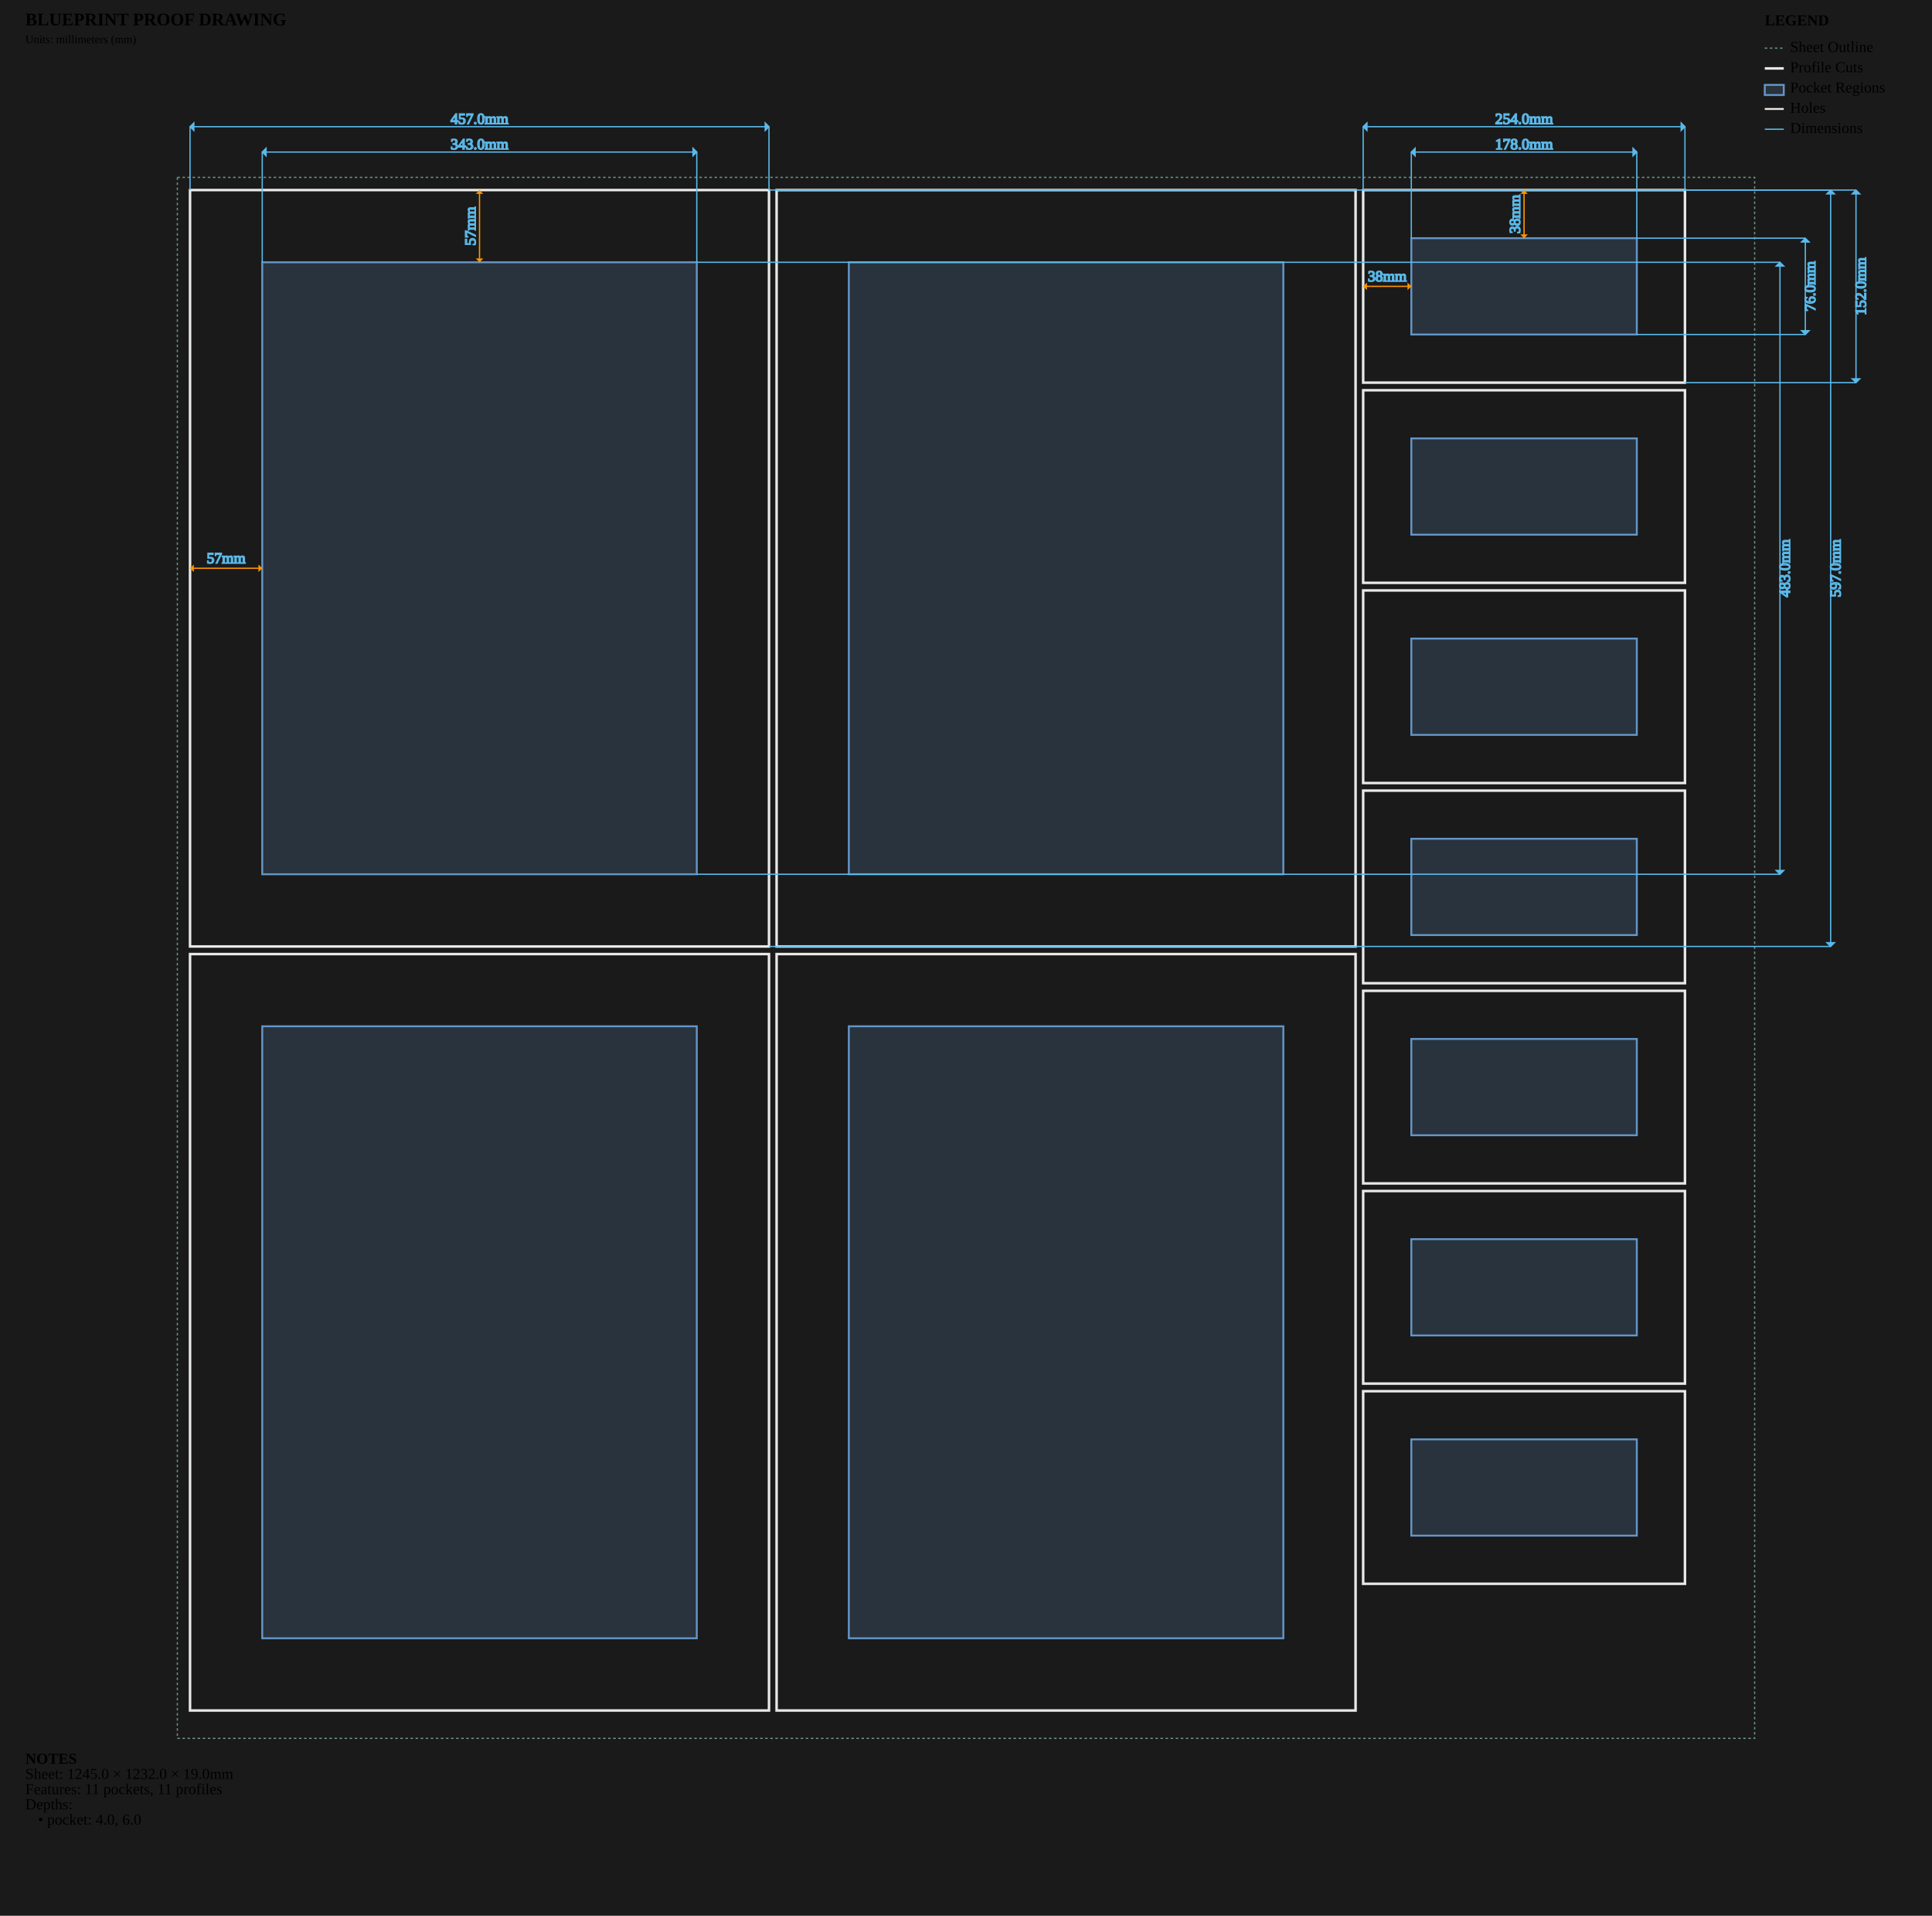
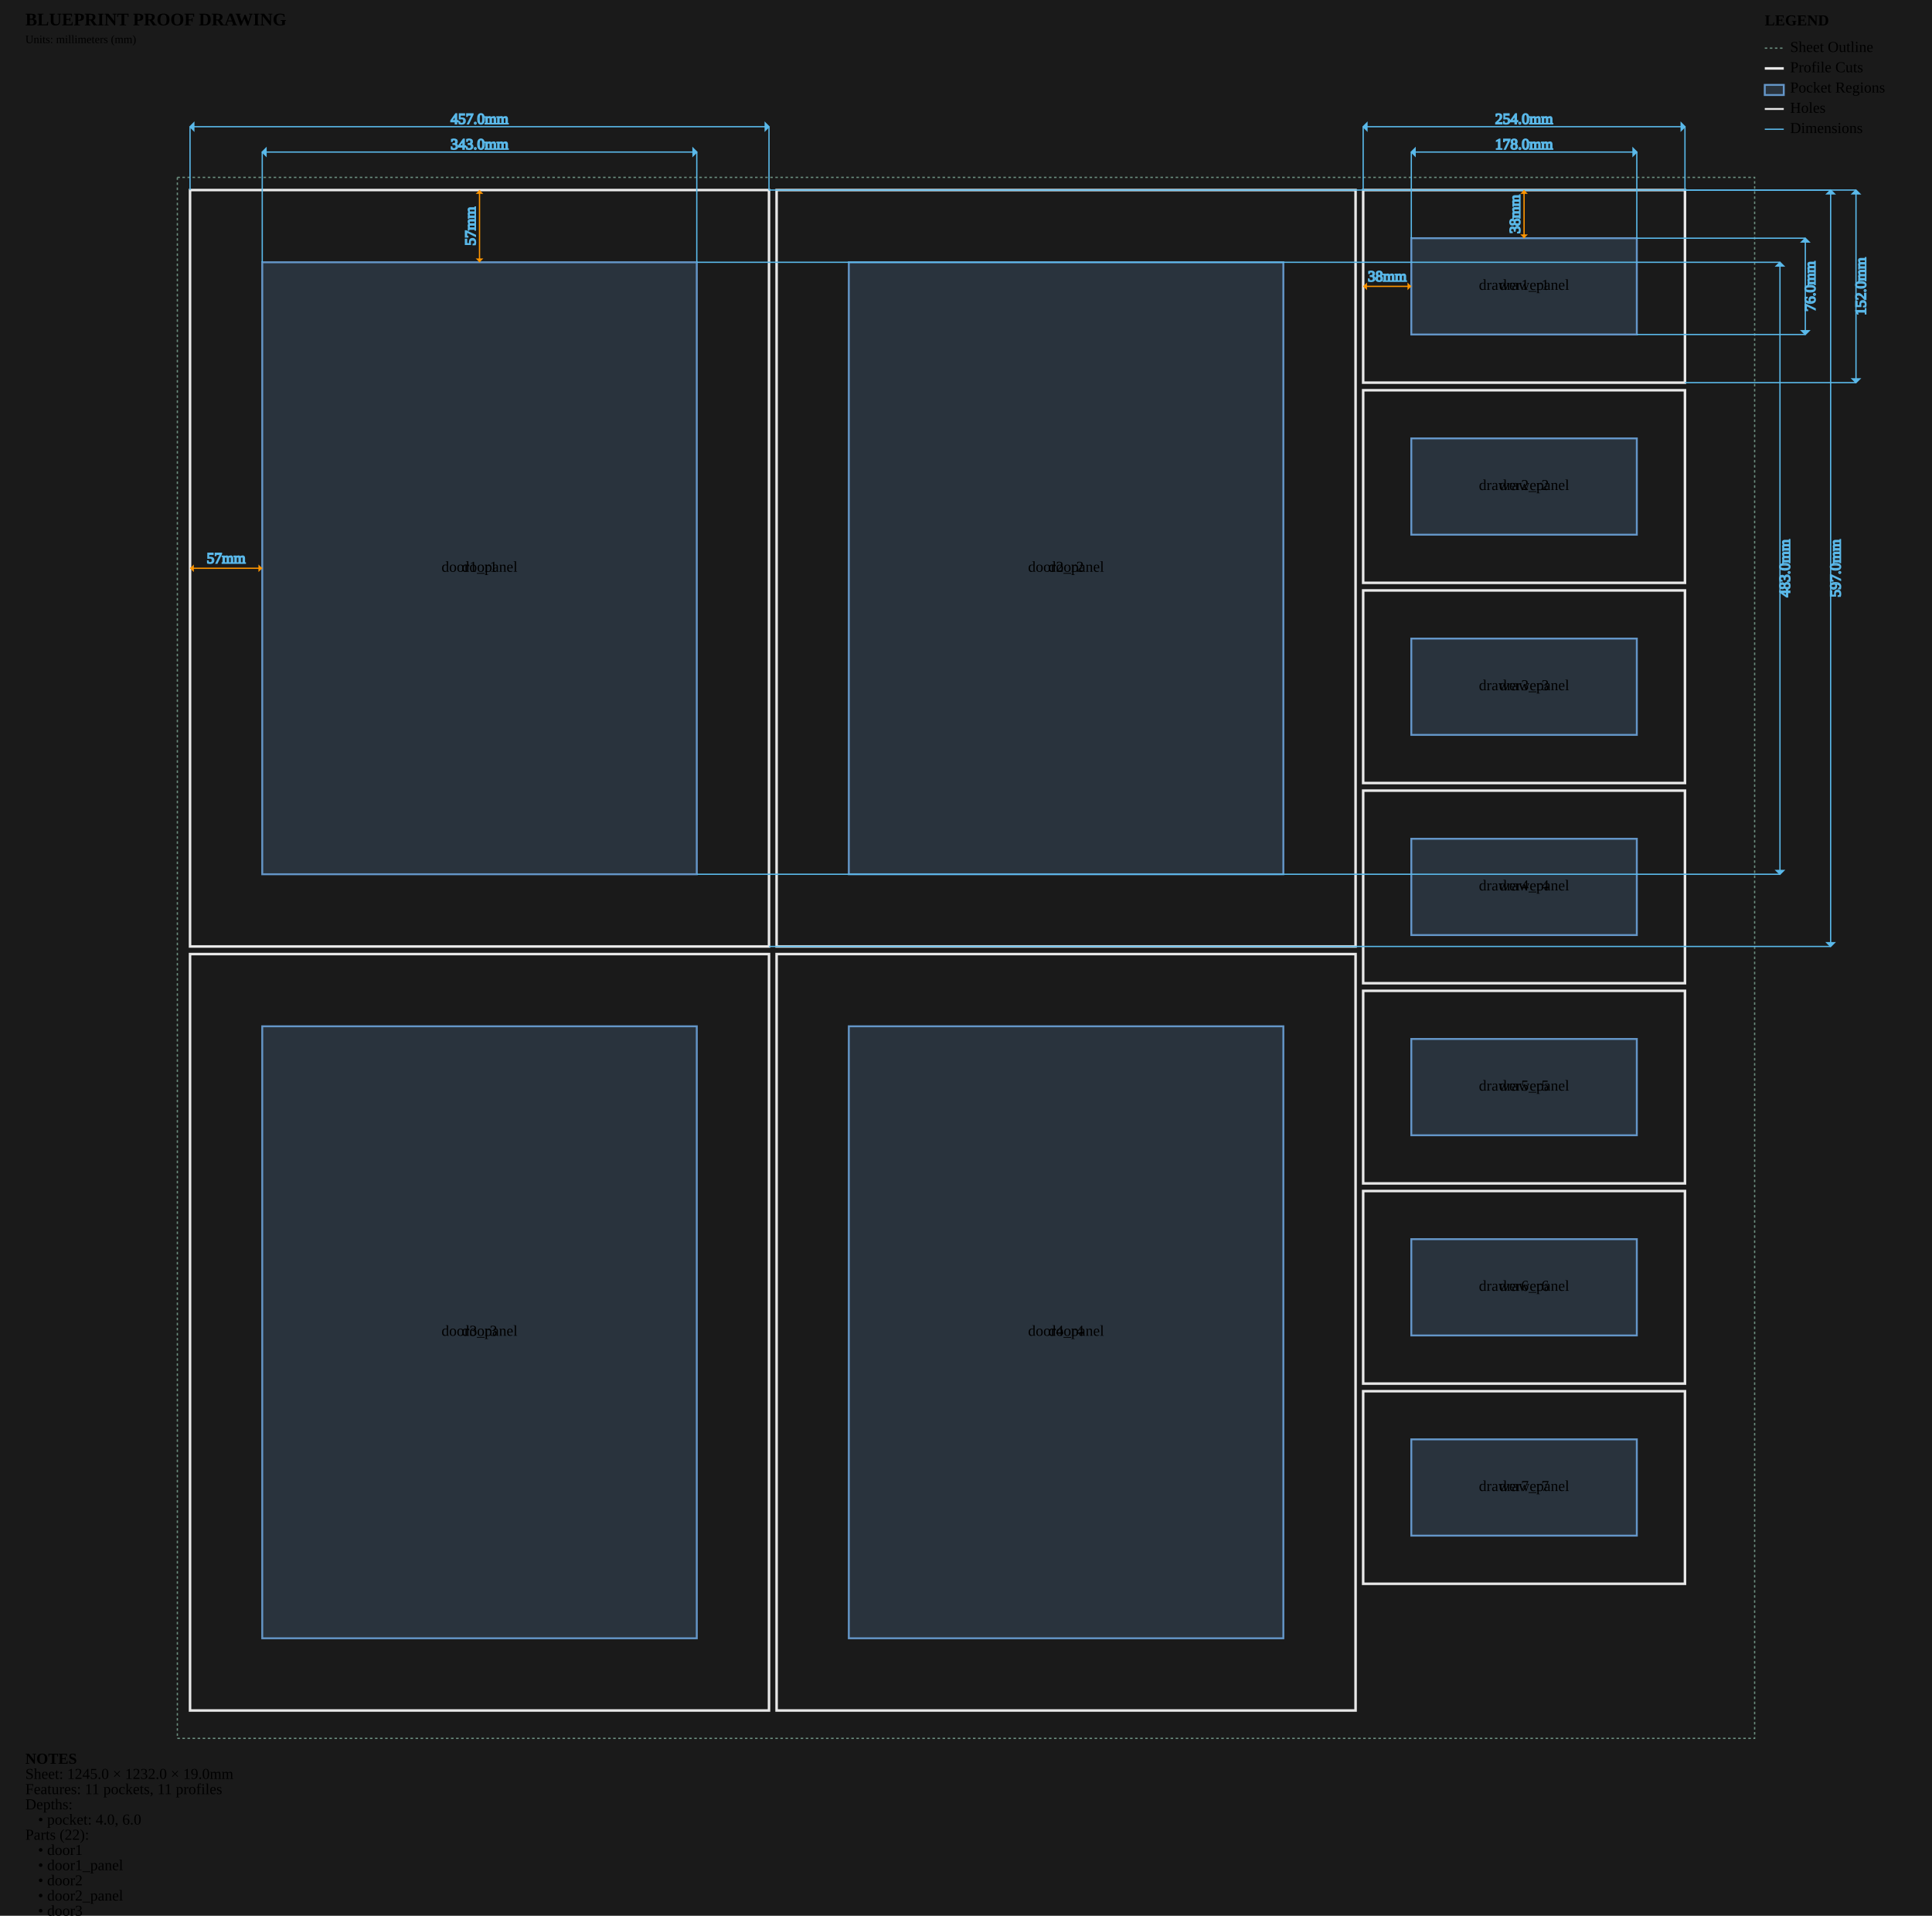
<svg xmlns="http://www.w3.org/2000/svg" viewBox="0 0 1525.0 1512.0" width="1525.0mm" height="1512.0mm">
  <style>
        .sheet-outline { stroke: #6b8e7f; stroke-width: 1; fill: none; stroke-dasharray: 2,2; }
        .profile-cuts { stroke: #e8e8e8; stroke-width: 2; fill: none; }
        .pocket-regions { stroke: #6496c8; stroke-width: 1.5; fill: #6496c8; fill-opacity: 0.2; }
        .holes { stroke: #e8e8e8; stroke-width: 1.5; fill: none; }
        .engrave-paths { stroke: #888888; stroke-width: 1; fill: none; stroke-dasharray: 4,4; }
        .construction { stroke: #6b8e7f; stroke-width: 0.5; fill: none; stroke-dasharray: 2,2; }
        .dimensions { stroke: #5ab9ea; stroke-width: 1; fill: none; }
        .dimension-text { fill:
        .gap-dimensions { stroke: #ff9500; stroke-width: 1; fill: none; }
        .gap-text { fill:
        .notes { fill: #cccccc; font-family: monospace; font-size: 10px; }
        .legend { fill: #cccccc; font-family: monospace; font-size: 10px; }
+         .part-label { fill: #ffcc00; font-family: monospace; font-size: 8px; font-weight: bold; }
    </style>
  <rect x="0" y="0" width="1525.0" height="1512.0" fill="#1a1a1a" />
  <g id="SHEET_OUTLINE" class="sheet-outline">
    <rect x="140" y="140" width="1245.0" height="1232.0" />
  </g>
  <g id="PROFILE_CUTS" class="profile-cuts">
    <rect x="150.0" y="150.0" width="457.0" height="597.0" />
    <rect x="613.0" y="150.0" width="457.0" height="597.0" />
    <rect x="150.0" y="753.0" width="457.0" height="597.0" />
    <rect x="613.0" y="753.0" width="457.0" height="597.0" />
    <rect x="1076.0" y="150.0" width="254.0" height="152.0" />
    <rect x="1076.0" y="308.0" width="254.0" height="152.0" />
    <rect x="1076.0" y="466.0" width="254.0" height="152.0" />
    <rect x="1076.0" y="624.0" width="254.0" height="152.0" />
    <rect x="1076.0" y="782.0" width="254.0" height="152.0" />
    <rect x="1076.0" y="940.0" width="254.0" height="152.0" />
    <rect x="1076.0" y="1098.0" width="254.0" height="152.0" />
  </g>
  <g id="POCKET_REGIONS" class="pocket-regions">
    <rect x="207.0" y="207.0" width="343.0" height="483.0" />
    <rect x="670.0" y="207.0" width="343.0" height="483.0" />
    <rect x="207.0" y="810.0" width="343.0" height="483.0" />
    <rect x="670.0" y="810.0" width="343.0" height="483.0" />
    <rect x="1114.0" y="188.0" width="178.0" height="76.0" />
    <rect x="1114.0" y="346.0" width="178.0" height="76.0" />
    <rect x="1114.0" y="504.0" width="178.0" height="76.0" />
    <rect x="1114.0" y="662.0" width="178.0" height="76.0" />
    <rect x="1114.0" y="820.0" width="178.0" height="76.0" />
    <rect x="1114.0" y="978.0" width="178.0" height="76.0" />
    <rect x="1114.0" y="1136.0" width="178.0" height="76.0" />
  </g>
  <g id="ENGRAVE_PATHS" class="engrave-paths" />
  <g id="HOLES" class="holes" />
+   <g id="LABELS" class="labels">
+     <text x="378.5" y="448.5" class="part-label" text-anchor="middle" dominant-baseline="middle">door1_panel</text>
+     <text x="378.5" y="448.5" class="part-label" text-anchor="middle" dominant-baseline="middle">door1</text>
+     <text x="841.5" y="448.5" class="part-label" text-anchor="middle" dominant-baseline="middle">door2_panel</text>
+     <text x="841.5" y="448.5" class="part-label" text-anchor="middle" dominant-baseline="middle">door2</text>
+     <text x="378.5" y="1051.5" class="part-label" text-anchor="middle" dominant-baseline="middle">door3_panel</text>
+     <text x="378.5" y="1051.5" class="part-label" text-anchor="middle" dominant-baseline="middle">door3</text>
+     <text x="841.5" y="1051.5" class="part-label" text-anchor="middle" dominant-baseline="middle">door4_panel</text>
+     <text x="841.5" y="1051.5" class="part-label" text-anchor="middle" dominant-baseline="middle">door4</text>
+     <text x="1203.0" y="226.0" class="part-label" text-anchor="middle" dominant-baseline="middle">drawer1_panel</text>
+     <text x="1203.0" y="226.0" class="part-label" text-anchor="middle" dominant-baseline="middle">drawer1</text>
+     <text x="1203.0" y="384.0" class="part-label" text-anchor="middle" dominant-baseline="middle">drawer2_panel</text>
+     <text x="1203.0" y="384.0" class="part-label" text-anchor="middle" dominant-baseline="middle">drawer2</text>
+     <text x="1203.0" y="542.0" class="part-label" text-anchor="middle" dominant-baseline="middle">drawer3_panel</text>
+     <text x="1203.0" y="542.0" class="part-label" text-anchor="middle" dominant-baseline="middle">drawer3</text>
+     <text x="1203.0" y="700.0" class="part-label" text-anchor="middle" dominant-baseline="middle">drawer4_panel</text>
+     <text x="1203.0" y="700.0" class="part-label" text-anchor="middle" dominant-baseline="middle">drawer4</text>
+     <text x="1203.0" y="858.0" class="part-label" text-anchor="middle" dominant-baseline="middle">drawer5_panel</text>
+     <text x="1203.0" y="858.0" class="part-label" text-anchor="middle" dominant-baseline="middle">drawer5</text>
+     <text x="1203.0" y="1016.0" class="part-label" text-anchor="middle" dominant-baseline="middle">drawer6_panel</text>
+     <text x="1203.0" y="1016.0" class="part-label" text-anchor="middle" dominant-baseline="middle">drawer6</text>
+     <text x="1203.0" y="1174.0" class="part-label" text-anchor="middle" dominant-baseline="middle">drawer7_panel</text>
+     <text x="1203.0" y="1174.0" class="part-label" text-anchor="middle" dominant-baseline="middle">drawer7</text>
+   </g>
  <g id="CONSTRUCTION" class="construction" />
  <g id="DIMENSIONS" class="dimensions">
    <line x1="207.0" y1="207.0" x2="207.0" y2="120.0" stroke="#5ab9ea" stroke-width="1" />
    <line x1="550.0" y1="207.0" x2="550.0" y2="120.0" stroke="#5ab9ea" stroke-width="1" />
    <line x1="207.0" y1="120.0" x2="550.0" y2="120.0" stroke="#5ab9ea" stroke-width="1" />
    <polygon points="207.0,120.0 210.0,117.0 210.0,123.0" fill="#5ab9ea" />
    <polygon points="550.0,120.0 547.0,117.0 547.0,123.0" fill="#5ab9ea" />
    <text x="378.5" y="115.0" class="dimension-text" text-anchor="middle" dominant-baseline="middle">343.0mm</text>
    <line x1="550.0" y1="207.0" x2="1405.0" y2="207.0" stroke="#5ab9ea" stroke-width="1" />
    <line x1="550.0" y1="690.0" x2="1405.0" y2="690.0" stroke="#5ab9ea" stroke-width="1" />
    <line x1="1405.0" y1="207.0" x2="1405.0" y2="690.0" stroke="#5ab9ea" stroke-width="1" />
    <polygon points="1405.0,207.0 1402.0,210.0 1408.0,210.0" fill="#5ab9ea" />
    <polygon points="1405.0,690.0 1402.0,687.0 1408.0,687.0" fill="#5ab9ea" />
    <text x="1410.0" y="448.5" class="dimension-text" text-anchor="middle" dominant-baseline="middle" transform="rotate(-90 1410.0 448.5)">483.0mm</text>
    <line x1="1114.0" y1="188.0" x2="1114.0" y2="120.0" stroke="#5ab9ea" stroke-width="1" />
    <line x1="1292.0" y1="188.0" x2="1292.0" y2="120.0" stroke="#5ab9ea" stroke-width="1" />
    <line x1="1114.0" y1="120.0" x2="1292.0" y2="120.0" stroke="#5ab9ea" stroke-width="1" />
    <polygon points="1114.0,120.0 1117.0,117.0 1117.0,123.0" fill="#5ab9ea" />
    <polygon points="1292.0,120.0 1289.0,117.0 1289.0,123.0" fill="#5ab9ea" />
    <text x="1203.0" y="115.0" class="dimension-text" text-anchor="middle" dominant-baseline="middle">178.0mm</text>
    <line x1="1292.0" y1="188.0" x2="1425.0" y2="188.0" stroke="#5ab9ea" stroke-width="1" />
    <line x1="1292.0" y1="264.0" x2="1425.0" y2="264.0" stroke="#5ab9ea" stroke-width="1" />
    <line x1="1425.0" y1="188.0" x2="1425.0" y2="264.0" stroke="#5ab9ea" stroke-width="1" />
    <polygon points="1425.0,188.0 1422.0,191.0 1428.0,191.0" fill="#5ab9ea" />
    <polygon points="1425.0,264.0 1422.0,261.0 1428.0,261.0" fill="#5ab9ea" />
    <text x="1430.0" y="226.0" class="dimension-text" text-anchor="middle" dominant-baseline="middle" transform="rotate(-90 1430.0 226.0)">76.0mm</text>
    <line x1="150.0" y1="150.0" x2="150.0" y2="100.0" stroke="#5ab9ea" stroke-width="1" />
    <line x1="607.0" y1="150.0" x2="607.0" y2="100.0" stroke="#5ab9ea" stroke-width="1" />
    <line x1="150.0" y1="100.0" x2="607.0" y2="100.0" stroke="#5ab9ea" stroke-width="1" />
    <polygon points="150.0,100.0 153.0,97.0 153.0,103.0" fill="#5ab9ea" />
    <polygon points="607.0,100.0 604.0,97.0 604.0,103.0" fill="#5ab9ea" />
    <text x="378.5" y="95.0" class="dimension-text" text-anchor="middle" dominant-baseline="middle">457.0mm</text>
    <line x1="607.0" y1="150.0" x2="1445.0" y2="150.0" stroke="#5ab9ea" stroke-width="1" />
    <line x1="607.0" y1="747.0" x2="1445.0" y2="747.0" stroke="#5ab9ea" stroke-width="1" />
    <line x1="1445.0" y1="150.0" x2="1445.0" y2="747.0" stroke="#5ab9ea" stroke-width="1" />
    <polygon points="1445.0,150.0 1442.0,153.0 1448.0,153.0" fill="#5ab9ea" />
    <polygon points="1445.0,747.0 1442.0,744.0 1448.0,744.0" fill="#5ab9ea" />
    <text x="1450.0" y="448.5" class="dimension-text" text-anchor="middle" dominant-baseline="middle" transform="rotate(-90 1450.0 448.5)">597.0mm</text>
    <line x1="1076.0" y1="150.0" x2="1076.0" y2="100.0" stroke="#5ab9ea" stroke-width="1" />
    <line x1="1330.0" y1="150.0" x2="1330.0" y2="100.0" stroke="#5ab9ea" stroke-width="1" />
    <line x1="1076.0" y1="100.0" x2="1330.0" y2="100.0" stroke="#5ab9ea" stroke-width="1" />
    <polygon points="1076.0,100.0 1079.0,97.0 1079.0,103.0" fill="#5ab9ea" />
    <polygon points="1330.0,100.0 1327.0,97.0 1327.0,103.0" fill="#5ab9ea" />
    <text x="1203.0" y="95.0" class="dimension-text" text-anchor="middle" dominant-baseline="middle">254.0mm</text>
    <line x1="1330.0" y1="150.0" x2="1465.0" y2="150.0" stroke="#5ab9ea" stroke-width="1" />
    <line x1="1330.0" y1="302.0" x2="1465.0" y2="302.0" stroke="#5ab9ea" stroke-width="1" />
    <line x1="1465.0" y1="150.0" x2="1465.0" y2="302.0" stroke="#5ab9ea" stroke-width="1" />
    <polygon points="1465.0,150.0 1462.0,153.0 1468.0,153.0" fill="#5ab9ea" />
    <polygon points="1465.0,302.0 1462.0,299.0 1468.0,299.0" fill="#5ab9ea" />
    <text x="1470.0" y="226.0" class="dimension-text" text-anchor="middle" dominant-baseline="middle" transform="rotate(-90 1470.0 226.0)">152.0mm</text>
    <line x1="150.0" y1="448.5" x2="207.0" y2="448.5" stroke="#ff9500" stroke-width="1" />
    <path d="M 150.0,448.5 L 153.0,445.5 L 153.0,451.5 Z" class="gap-dimensions" stroke="none" fill="#ff9500" />
    <path d="M 207.0,448.5 L 204.0,445.5 L 204.0,451.5 Z" class="gap-dimensions" stroke="none" fill="#ff9500" />
    <text x="178.5" y="444.5" class="gap-text" text-anchor="middle">57mm</text>
    <line x1="378.5" y1="150.0" x2="378.5" y2="207.0" stroke="#ff9500" stroke-width="1" />
    <path d="M 378.5,150.0 L 375.5,153.0 L 381.5,153.0 Z" class="gap-dimensions" stroke="none" fill="#ff9500" />
    <path d="M 378.5,207.0 L 375.5,204.0 L 381.5,204.0 Z" class="gap-dimensions" stroke="none" fill="#ff9500" />
    <text x="372.5" y="178.5" class="gap-text" text-anchor="middle" dominant-baseline="middle" transform="rotate(-90 372.5 178.5)">57mm</text>
    <line x1="1076.0" y1="226.0" x2="1114.0" y2="226.0" stroke="#ff9500" stroke-width="1" />
    <path d="M 1076.0,226.0 L 1079.0,223.0 L 1079.0,229.0 Z" class="gap-dimensions" stroke="none" fill="#ff9500" />
    <path d="M 1114.0,226.0 L 1111.0,223.0 L 1111.0,229.0 Z" class="gap-dimensions" stroke="none" fill="#ff9500" />
    <text x="1095.0" y="222.0" class="gap-text" text-anchor="middle">38mm</text>
    <line x1="1203.0" y1="150.0" x2="1203.0" y2="188.0" stroke="#ff9500" stroke-width="1" />
    <path d="M 1203.0,150.0 L 1200.0,153.0 L 1206.0,153.0 Z" class="gap-dimensions" stroke="none" fill="#ff9500" />
    <path d="M 1203.0,188.0 L 1200.0,185.0 L 1206.0,185.0 Z" class="gap-dimensions" stroke="none" fill="#ff9500" />
    <text x="1197.0" y="169.0" class="gap-text" text-anchor="middle" dominant-baseline="middle" transform="rotate(-90 1197.0 169.0)">38mm</text>
  </g>
  <g id="NOTES" class="notes">
    <text x="20" y="1392.0" class="notes" font-weight="bold">NOTES</text>
    <text x="20" y="1404.0" class="notes">Sheet: 1245.0 × 1232.0 × 19.0mm</text>
    <text x="20" y="1416.0" class="notes">Features: 11 pockets, 11 profiles</text>
    <text x="20" y="1428.0" class="notes">Depths:</text>
    <text x="30" y="1440.0" class="notes">• pocket: 4.0, 6.0</text>
+     <text x="20" y="1452.0" class="notes">Parts (22):</text>
+     <text x="30" y="1464.0" class="notes">• door1</text>
+     <text x="30" y="1476.0" class="notes">• door1_panel</text>
+     <text x="30" y="1488.0" class="notes">• door2</text>
+     <text x="30" y="1500.0" class="notes">• door2_panel</text>
+     <text x="30" y="1512.0" class="notes">• door3</text>
+     <text x="30" y="1524.0" class="notes">• door3_panel</text>
+     <text x="30" y="1536.0" class="notes">• door4</text>
+     <text x="30" y="1548.0" class="notes">• door4_panel</text>
+     <text x="30" y="1560.0" class="notes">• drawer1</text>
+     <text x="30" y="1572.0" class="notes">• drawer1_panel</text>
+     <text x="30" y="1584.0" class="notes">• drawer2</text>
+     <text x="30" y="1596.0" class="notes">• drawer2_panel</text>
+     <text x="30" y="1608.0" class="notes">• drawer3</text>
+     <text x="30" y="1620.0" class="notes">• drawer3_panel</text>
+     <text x="30" y="1632.0" class="notes">• drawer4</text>
+     <text x="30" y="1644.0" class="notes">• drawer4_panel</text>
+     <text x="30" y="1656.0" class="notes">• drawer5</text>
+     <text x="30" y="1668.0" class="notes">• drawer5_panel</text>
+     <text x="30" y="1680.0" class="notes">• drawer6</text>
+     <text x="30" y="1692.0" class="notes">• drawer6_panel</text>
+     <text x="30" y="1704.0" class="notes">• drawer7</text>
+     <text x="30" y="1716.0" class="notes">• drawer7_panel</text>
  </g>
  <g id="TITLE_BLOCK" class="title-block">
    <text x="20" y="20" class="notes" font-weight="bold" font-size="14px">BLUEPRINT PROOF DRAWING</text>
    <text x="20" y="34" class="notes" font-size="9px">Units: millimeters (mm)</text>
  </g>
  <g id="LEGEND" class="legend">
    <text x="1393.0" y="20" class="legend" font-weight="bold">LEGEND</text>
    <line x1="1393.0" y1="38" x2="1408.0" y2="38" stroke="#6b8e7f" stroke-width="1" stroke-dasharray="2,2" />
    <text x="1413.0" y="41" class="legend">Sheet Outline</text>
    <line x1="1393.0" y1="54" x2="1408.0" y2="54" stroke="#e8e8e8" stroke-width="2" />
    <text x="1413.0" y="57" class="legend">Profile Cuts</text>
    <rect x="1393.0" y="67" width="15.0" height="8" stroke="#6496c8" stroke-width="1.5" fill="#6496c8" fill-opacity="0.2" />
    <text x="1413.0" y="73" class="legend">Pocket Regions</text>
    <line x1="1393.0" y1="86" x2="1408.0" y2="86" stroke="#e8e8e8" stroke-width="1.5" />
    <text x="1413.0" y="89" class="legend">Holes</text>
    <line x1="1393.0" y1="102" x2="1408.0" y2="102" stroke="#5ab9ea" stroke-width="1" />
    <text x="1413.0" y="105" class="legend">Dimensions</text>
  </g>
</svg>
